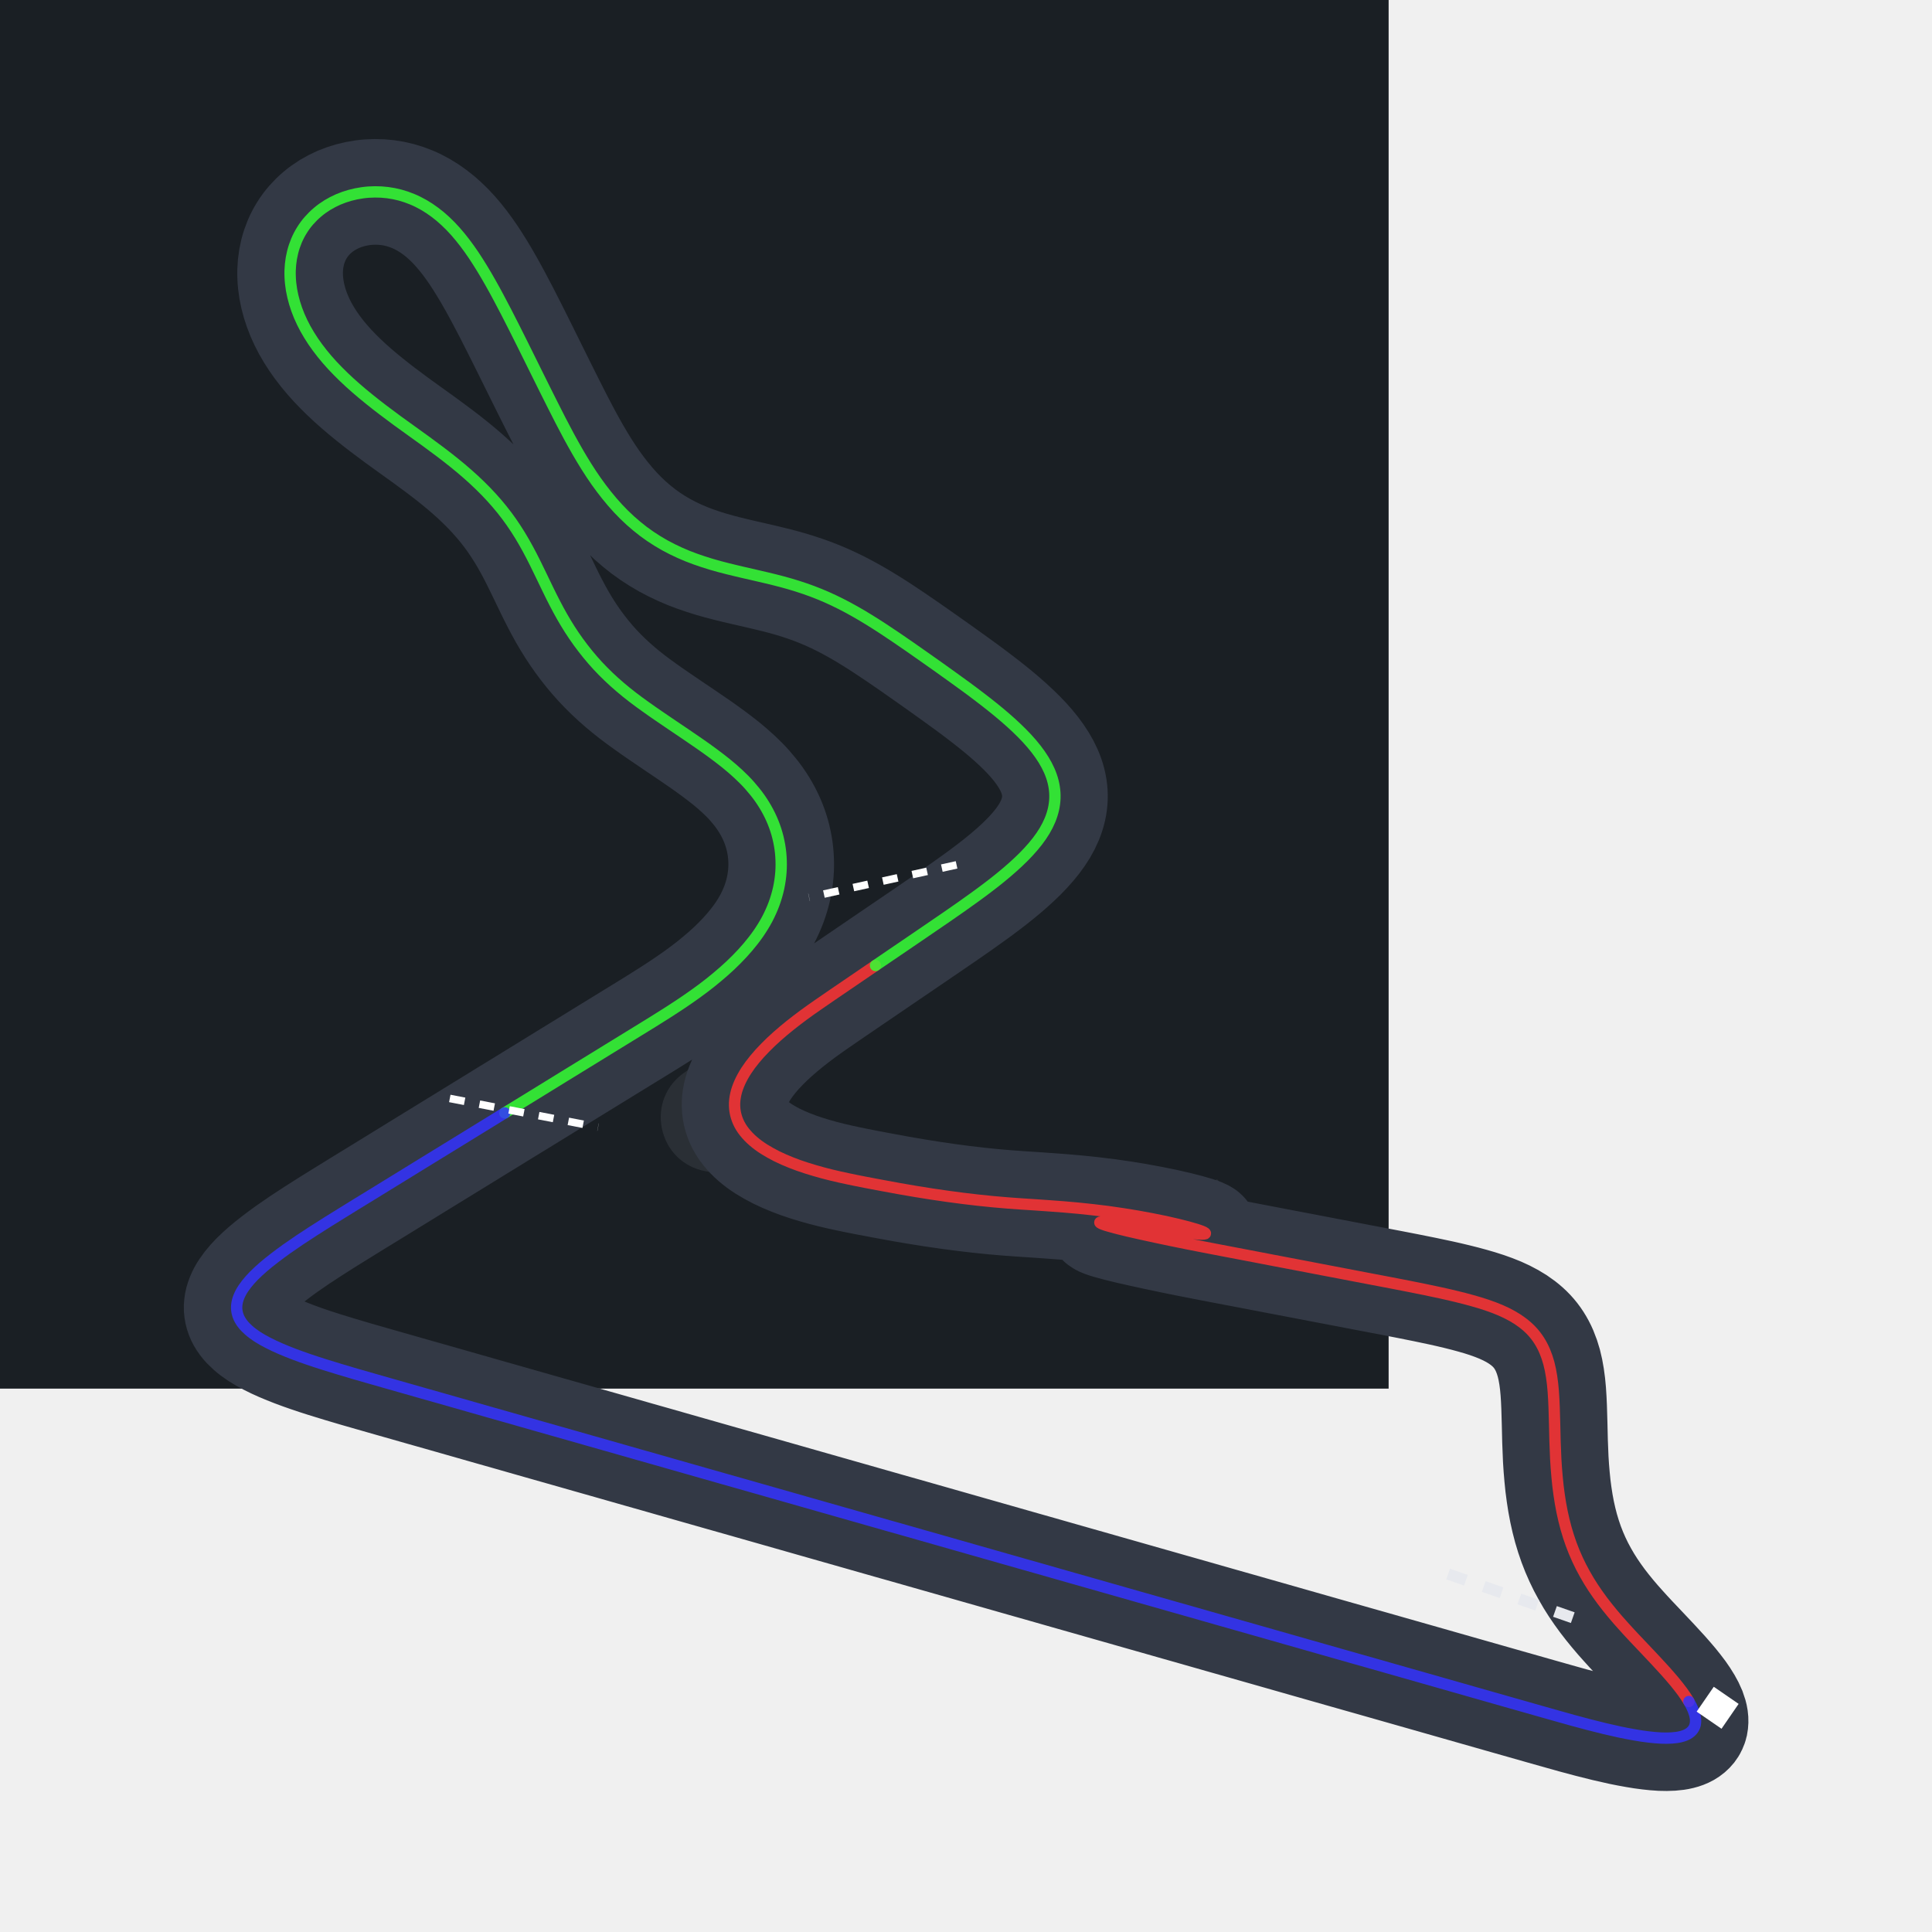
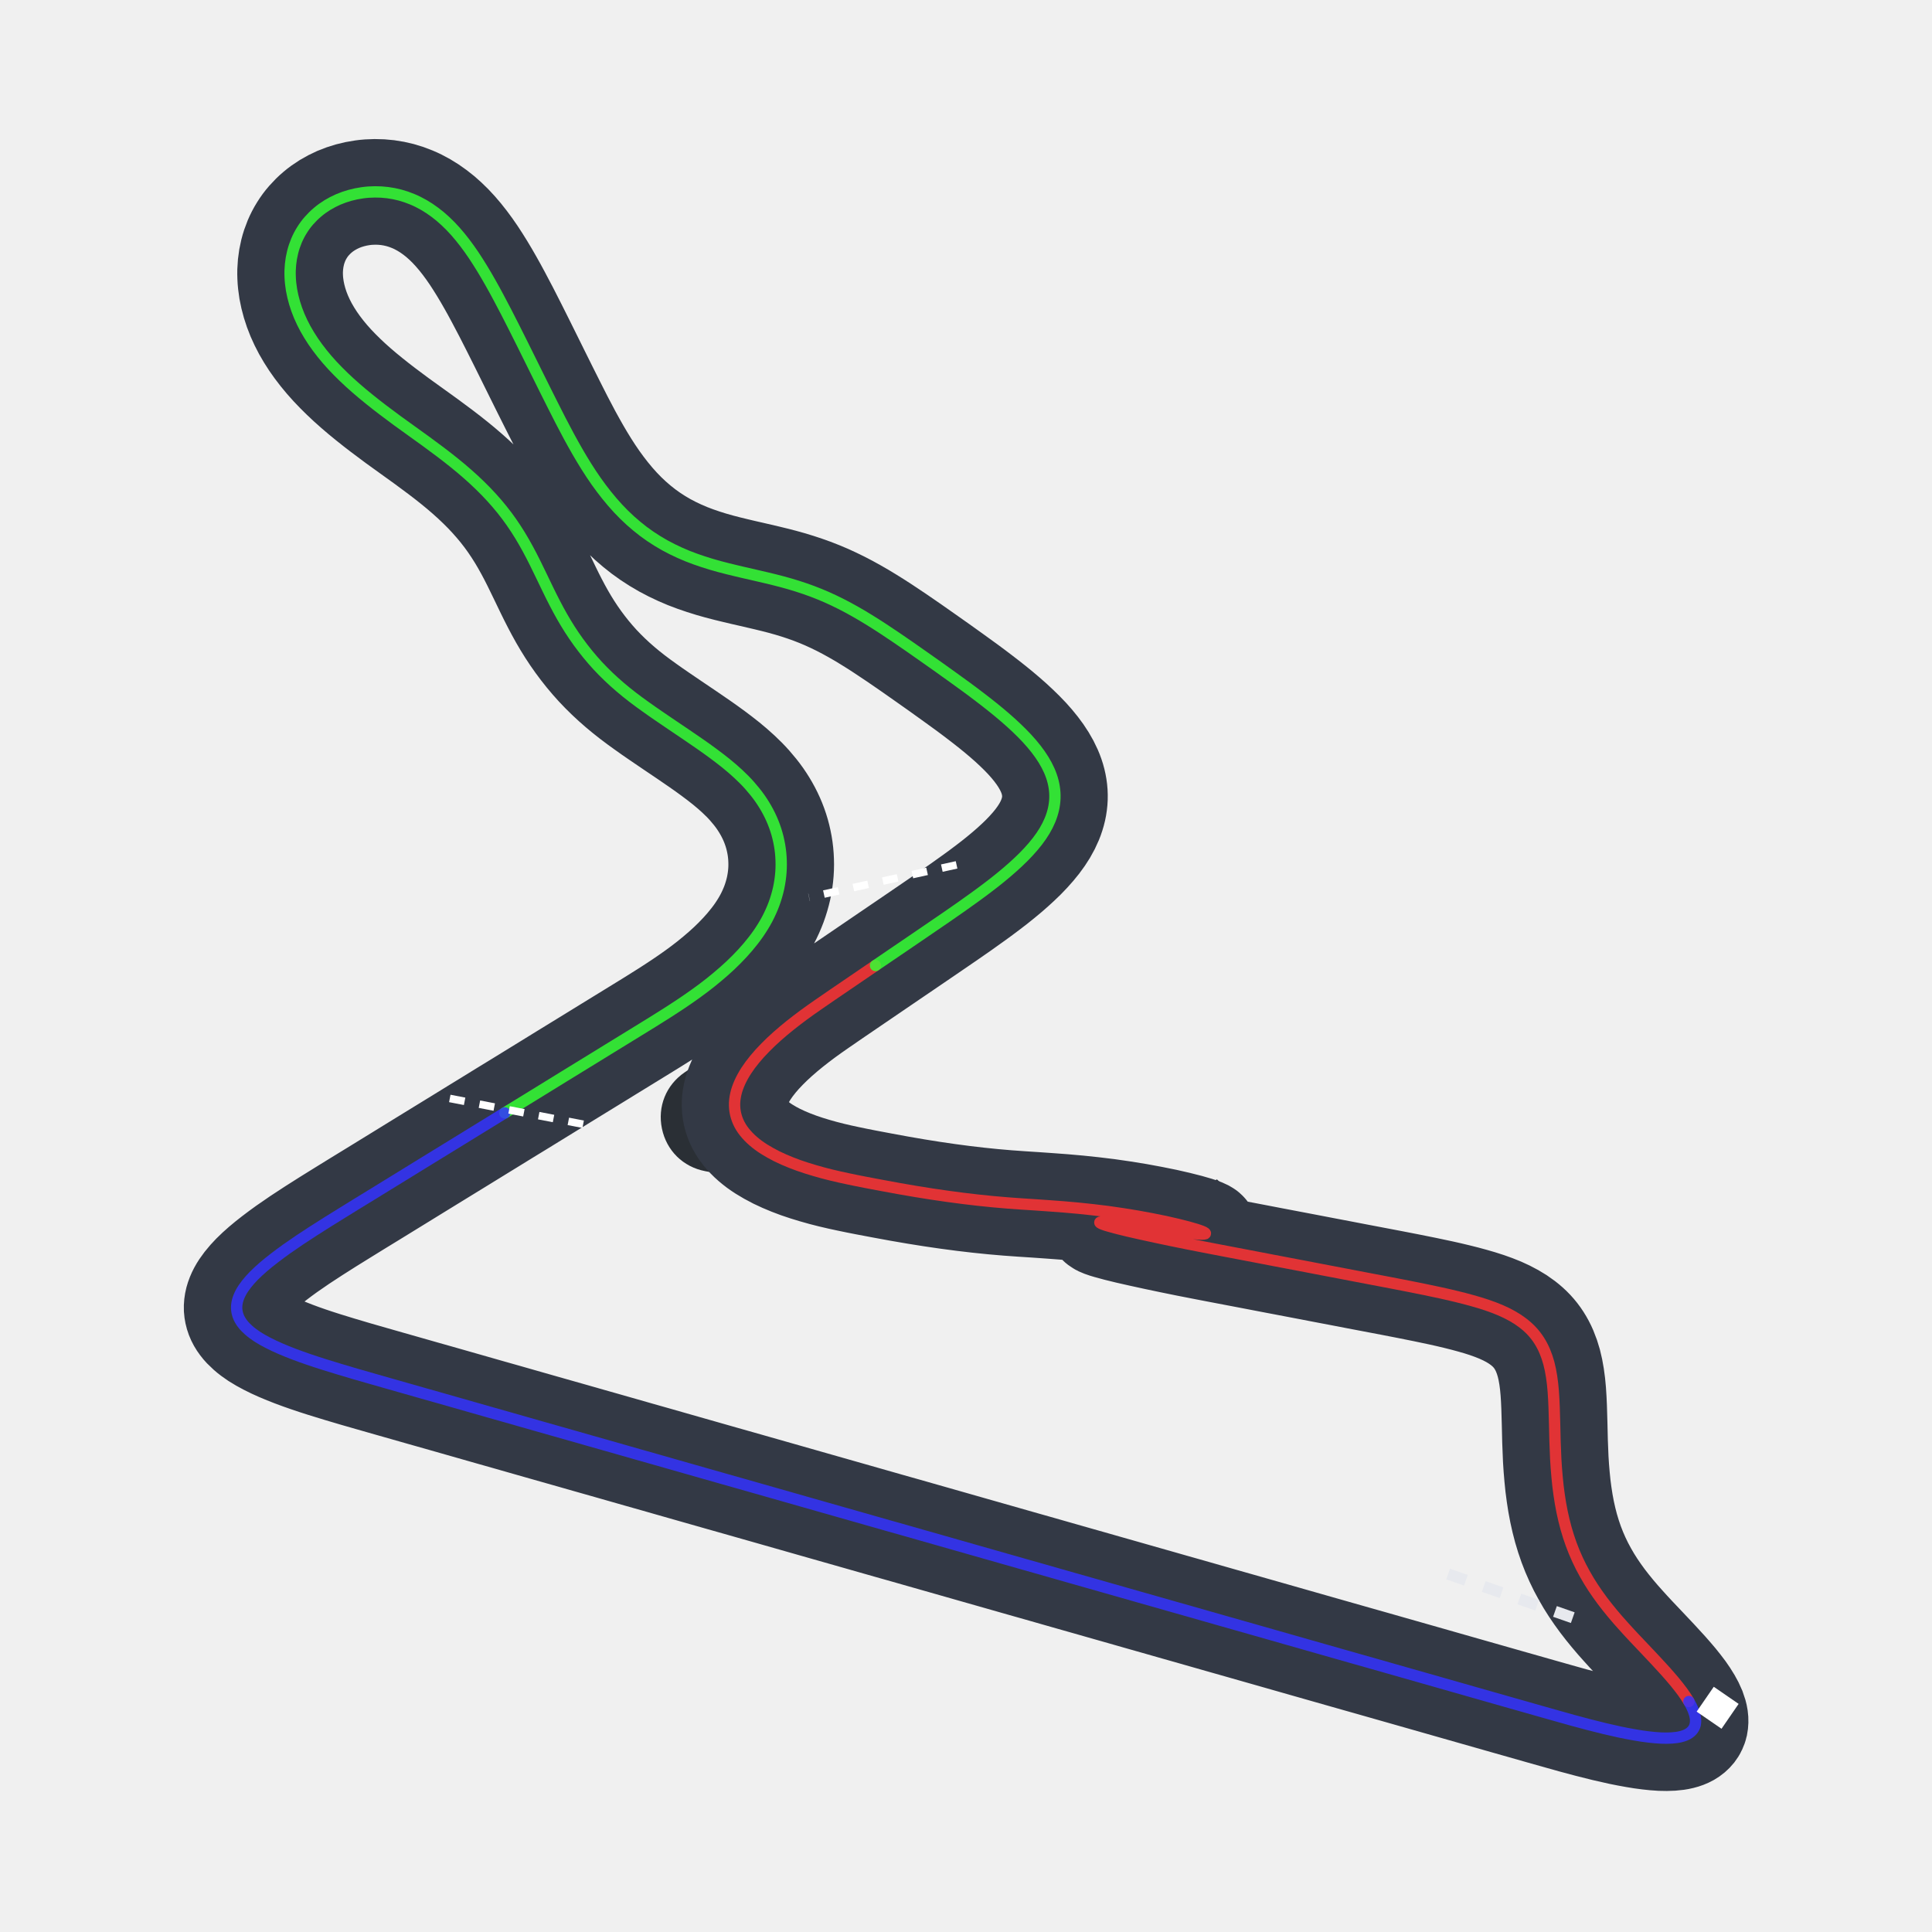
<svg xmlns="http://www.w3.org/2000/svg" viewBox="144 144 512 512" width="100%" height="100%">
-   <rect width="100%" height="100%" fill="#1A1F24" />
+   <rect width="100%" height="100%" fill="none" />
  <path id="track-surface" d="m601.46 593.28c-11.074-9.633-23.355-20.359-29.992-26.309-11.535-10.34-17.957-34.016-7.91-59.25 1.766-4.434 1.465-9.363-0.816-13.527-2.258-4.121-6.203-6.996-10.824-7.879l-128.5-24.578 0.992-4.969 42.711 8.523 11.402 2.277-12.027-11.023-4.223 2.606-41.844-8.352-1.992 9.988-85.652-16.383c-2.633-0.504-3.289-2.711-3.426-3.375-0.137-0.664-0.414-2.945 1.801-4.453l93.871-63.957c5.769-3.926 9.246-10.438 9.305-17.418 0.062-6.977-3.301-13.547-9-17.578l-62.859-44.453c-4.625-3.273-10.43-4.539-15.992-3.512l-12.402 2.297c-9.629 1.785-19.379-3.113-23.715-11.859l-39.586-79.859c-5.059-10.199-16.383-15.93-27.625-13.961l-11.176 1.965c-12.258 2.164-20.98 13.176-20.285 25.617 0.871 15.504 7.18 27.598 18.25 34.977 18.016 12.016 41.75 28.316 51.117 34.77 1.582 1.09 2.469 2.891 2.367 4.812l-0.621 11.773c-0.414 7.816 3.004 15.387 9.145 20.246l30.809 24.375c4.441 3.516 10.121 5.281 15.801 4.887l3.199-0.207c3.465 0 6.461 2.586 6.973 6.019l3.383 22.719c0.75 5.035-1.566 10.008-5.902 12.672l-145.75 89.594c-4.359 2.684-6.637 7.5-5.938 12.574 0.699 5.074 4.195 9.094 9.117 10.496l386.78 110.07c1.113 0.316 2.25 0.477 3.371 0.477h0.004c4.922 0 9.242-3.055 11.012-7.785 1.766-4.719 0.48-9.719-3.352-13.051zm-6.152 9.5c-0.059 0.141-0.676 1.52-2.106 1.102l-386.77-110.07c-1.457-0.414-1.777-1.621-1.844-2.125-0.07-0.496-0.09-1.746 1.199-2.539l145.75-89.598c7.801-4.801 11.973-13.754 10.625-22.816l-3.383-22.719c-1.25-8.363-8.559-14.672-17.012-14.672-0.398 0-0.801 0.016-1.211 0.043l-2.695 0.188c-3.176 0.203-6.324-0.766-8.797-2.719l-30.809-24.375c-3.566-2.82-5.551-7.215-5.309-11.75l0.621-11.773c0.285-5.394-2.301-10.648-6.746-13.707-9.387-6.465-33.164-22.801-51.242-34.855-8.43-5.621-13.055-14.738-13.746-27.102-0.41-7.312 4.711-13.785 11.914-15.055l11.176-1.973c6.879-1.203 13.742 2.367 16.77 8.473l39.586 79.859c5.465 11.023 16.5 17.867 28.793 17.867 1.957 0 3.93-0.18 5.863-0.539l12.402-2.297c2.918-0.547 5.891 0.125 8.285 1.82l62.859 44.453c3.027 2.141 4.746 5.496 4.711 9.203-0.031 3.707-1.805 7.031-4.871 9.117l-93.879 63.965c-4.926 3.356-7.234 9.066-6.023 14.902 1.211 5.836 5.598 10.16 11.453 11.281l219.13 41.918c1.664 0.316 3.023 1.305 3.836 2.789 0.824 1.5 0.926 3.285 0.285 4.894-11.766 29.555-3.59 57.871 10.566 70.562 6.664 5.973 18.988 16.738 30.105 26.41 0.25 0.211 0.906 0.777 0.512 1.84z" fill="#2A2F35" stroke="none" />
  <path id="raceline" d="M 591.57,594.92 C 591.11,594.12 590.54,593.28 589.92,592.41 C 589.29,591.55 588.57,590.64 587.82,589.72 C 587.06,588.81 586.23,587.86 585.38,586.90 C 584.52,585.94 583.62,584.97 582.70,583.98 C 581.78,582.99 580.82,581.99 579.87,580.98 C 578.91,579.97 577.94,578.95 576.97,577.92 C 576.01,576.89 575.04,575.85 574.10,574.79 C 573.15,573.74 572.21,572.67 571.31,571.58 C 570.40,570.48 569.51,569.37 568.66,568.24 C 567.81,567.10 566.99,565.94 566.21,564.76 C 565.43,563.57 564.69,562.36 564.00,561.11 C 563.30,559.87 562.65,558.60 562.05,557.29 C 561.44,555.98 560.89,554.63 560.38,553.25 C 559.88,551.88 559.43,550.46 559.02,549.02 C 558.62,547.58 558.27,546.11 557.96,544.61 C 557.65,543.12 557.40,541.60 557.18,540.06 C 556.95,538.52 556.78,536.96 556.64,535.39 C 556.49,533.83 556.38,532.25 556.29,530.68 C 556.21,529.11 556.15,527.52 556.10,525.97 C 556.05,524.42 556.03,522.87 555.99,521.36 C 555.95,519.86 555.92,518.36 555.86,516.92 C 555.80,515.48 555.74,514.07 555.63,512.72 C 555.52,511.37 555.39,510.06 555.19,508.82 C 555.00,507.57 554.76,506.38 554.46,505.25 C 554.15,504.12 553.79,503.06 553.36,502.05 C 552.93,501.04 552.43,500.10 551.86,499.21 C 551.29,498.32 550.65,497.50 549.93,496.73 C 549.21,495.96 548.42,495.26 547.56,494.60 C 546.70,493.94 545.77,493.33 544.77,492.77 C 543.77,492.20 542.70,491.69 541.58,491.20 C 540.45,490.72 539.27,490.28 538.04,489.86 C 536.81,489.44 535.52,489.06 534.20,488.69 C 532.88,488.31 531.52,487.97 530.14,487.63 C 528.75,487.29 527.34,486.96 525.91,486.65 C 524.48,486.33 523.02,486.03 521.56,485.73 C 520.09,485.42 518.61,485.13 517.13,484.84 C 515.64,484.55 514.15,484.26 512.65,483.97 C 511.15,483.68 509.64,483.40 508.14,483.11 C 506.63,482.82 505.13,482.53 503.62,482.25 C 502.12,481.96 500.60,481.67 499.10,481.38 C 497.59,481.09 496.09,480.80 494.58,480.52 C 493.08,480.23 491.57,479.94 490.06,479.65 C 488.56,479.36 487.05,479.08 485.55,478.79 C 484.04,478.50 482.54,478.21 481.03,477.93 C 479.53,477.64 478.02,477.35 476.52,477.06 C 475.01,476.77 473.51,476.49 472.01,476.20 C 470.50,475.91 469.00,475.62 467.50,475.34 C 466.00,475.05 464.48,474.76 462.99,474.47 C 461.50,474.18 460.00,473.89 458.54,473.60 C 457.07,473.31 455.62,473.01 454.22,472.72 C 452.82,472.43 451.44,472.14 450.14,471.86 C 448.83,471.59 447.56,471.31 446.38,471.04 C 445.19,470.78 444.06,470.52 443.03,470.28 C 441.99,470.03 441.03,469.80 440.17,469.58 C 439.32,469.36 438.55,469.16 437.92,468.97 C 437.28,468.79 436.74,468.62 436.35,468.47 C 435.95,468.32 435.68,468.19 435.55,468.09 C 435.42,467.99 435.43,467.92 435.57,467.87 C 435.71,467.82 436.00,467.80 436.41,467.80 C 436.81,467.81 437.36,467.85 438.01,467.91 C 438.66,467.98 439.44,468.07 440.29,468.18 C 441.14,468.29 442.10,468.42 443.09,468.56 C 444.08,468.70 445.16,468.86 446.24,469.01 C 447.31,469.16 448.45,469.33 449.55,469.48 C 450.65,469.64 451.79,469.79 452.86,469.94 C 453.94,470.09 455.01,470.24 456.00,470.37 C 456.98,470.50 457.93,470.62 458.77,470.72 C 459.60,470.82 460.37,470.91 461.00,470.97 C 461.63,471.03 462.17,471.06 462.56,471.06 C 462.95,471.06 463.22,471.03 463.35,470.98 C 463.48,470.92 463.48,470.83 463.35,470.72 C 463.22,470.61 462.95,470.47 462.56,470.31 C 462.18,470.16 461.66,469.97 461.04,469.78 C 460.42,469.59 459.68,469.38 458.86,469.15 C 458.03,468.93 457.09,468.69 456.10,468.45 C 455.10,468.21 454.00,467.96 452.87,467.71 C 451.74,467.47 450.54,467.22 449.31,466.99 C 448.08,466.75 446.80,466.52 445.51,466.29 C 444.22,466.07 442.89,465.85 441.57,465.65 C 440.25,465.45 438.90,465.25 437.58,465.07 C 436.25,464.90 434.93,464.74 433.62,464.59 C 432.31,464.44 431.01,464.30 429.73,464.18 C 428.44,464.05 427.16,463.94 425.89,463.84 C 424.63,463.74 423.38,463.65 422.13,463.56 C 420.89,463.47 419.66,463.39 418.42,463.30 C 417.18,463.22 415.96,463.15 414.72,463.06 C 413.48,462.97 412.24,462.89 410.98,462.79 C 409.72,462.69 408.45,462.58 407.17,462.46 C 405.88,462.33 404.58,462.20 403.26,462.06 C 401.95,461.91 400.61,461.75 399.26,461.59 C 397.91,461.42 396.55,461.24 395.17,461.05 C 393.79,460.85 392.40,460.65 390.99,460.44 C 389.58,460.22 388.16,460.00 386.72,459.76 C 385.28,459.52 383.83,459.27 382.36,459.01 C 380.89,458.75 379.40,458.47 377.90,458.19 C 376.41,457.92 374.91,457.63 373.40,457.34 C 371.89,457.04 370.36,456.75 368.85,456.42 C 367.33,456.10 365.80,455.77 364.31,455.40 C 362.81,455.03 361.32,454.64 359.88,454.21 C 358.43,453.79 357.00,453.33 355.64,452.85 C 354.28,452.36 352.95,451.84 351.69,451.28 C 350.44,450.73 349.23,450.14 348.11,449.50 C 346.99,448.87 345.93,448.21 344.97,447.50 C 344.02,446.79 343.14,446.04 342.37,445.24 C 341.61,444.44 340.92,443.60 340.38,442.72 C 339.84,441.84 339.42,440.91 339.14,439.96 C 338.85,439.01 338.69,438.01 338.67,437.01 C 338.64,436.01 338.76,434.99 338.99,433.96 C 339.22,432.93 339.59,431.89 340.05,430.86 C 340.51,429.83 341.09,428.79 341.75,427.76 C 342.42,426.73 343.18,425.71 344.02,424.69 C 344.85,423.67 345.78,422.66 346.76,421.66 C 347.74,420.65 348.80,419.66 349.89,418.68 C 350.99,417.70 352.15,416.73 353.33,415.78 C 354.52,414.83 355.75,413.89 356.99,412.97 C 358.23,412.05 359.52,411.16 360.79,410.27 C 362.06,409.38 363.34,408.51 364.61,407.64 C 365.88,406.77 367.15,405.92 368.41,405.05 C 369.68,404.19 370.95,403.33 372.21,402.46 C 373.48,401.60 374.75,400.74 376.01,399.87 C 377.28,399.01 378.55,398.15 379.81,397.28 C 381.08,396.42 382.35,395.55 383.62,394.69 C 384.89,393.83 386.15,392.96 387.42,392.10 C 388.69,391.24 389.95,390.38 391.21,389.51 C 392.47,388.65 393.73,387.79 394.98,386.93 C 396.22,386.07 397.46,385.21 398.69,384.35 C 399.92,383.49 401.14,382.62 402.33,381.75 C 403.52,380.89 404.70,380.02 405.85,379.14 C 407.00,378.27 408.13,377.39 409.21,376.50 C 410.30,375.61 411.36,374.72 412.36,373.82 C 413.36,372.93 414.33,372.02 415.24,371.11 C 416.14,370.20 417.00,369.28 417.78,368.36 C 418.57,367.44 419.29,366.51 419.93,365.57 C 420.57,364.64 421.14,363.69 421.61,362.75 C 422.09,361.80 422.49,360.84 422.79,359.88 C 423.10,358.92 423.32,357.95 423.44,356.98 C 423.57,356.01 423.60,355.03 423.54,354.06 C 423.48,353.09 423.32,352.11 423.08,351.14 C 422.84,350.17 422.50,349.20 422.08,348.24 C 421.66,347.28 421.15,346.32 420.56,345.36 C 419.98,344.41 419.31,343.46 418.58,342.52 C 417.85,341.57 417.03,340.63 416.17,339.69 C 415.31,338.76 414.38,337.83 413.41,336.91 C 412.44,335.98 411.42,335.06 410.36,334.15 C 409.31,333.24 408.21,332.33 407.09,331.43 C 405.97,330.53 404.81,329.63 403.64,328.74 C 402.48,327.84 401.28,326.96 400.08,326.07 C 398.87,325.18 397.65,324.30 396.42,323.42 C 395.20,322.54 393.96,321.65 392.72,320.77 C 391.48,319.89 390.23,319.01 388.99,318.14 C 387.75,317.26 386.51,316.39 385.27,315.53 C 384.03,314.67 382.79,313.81 381.56,312.98 C 380.32,312.14 379.09,311.32 377.87,310.52 C 376.64,309.72 375.41,308.93 374.18,308.18 C 372.95,307.42 371.73,306.69 370.49,306.00 C 369.26,305.30 368.02,304.64 366.78,304.01 C 365.53,303.38 364.28,302.79 363.02,302.23 C 361.75,301.68 360.49,301.16 359.20,300.68 C 357.91,300.20 356.62,299.76 355.30,299.34 C 353.99,298.92 352.67,298.55 351.32,298.18 C 349.98,297.82 348.62,297.49 347.25,297.16 C 345.87,296.82 344.48,296.52 343.09,296.19 C 341.69,295.87 340.28,295.56 338.87,295.21 C 337.46,294.87 336.04,294.53 334.62,294.14 C 333.21,293.75 331.79,293.35 330.39,292.88 C 328.98,292.42 327.58,291.92 326.20,291.37 C 324.83,290.81 323.47,290.21 322.14,289.54 C 320.81,288.88 319.50,288.16 318.23,287.37 C 316.96,286.59 315.72,285.74 314.52,284.84 C 313.32,283.93 312.16,282.97 311.03,281.95 C 309.91,280.94 308.83,279.86 307.78,278.74 C 306.74,277.62 305.74,276.45 304.78,275.25 C 303.81,274.05 302.89,272.80 301.99,271.54 C 301.10,270.27 300.24,268.97 299.41,267.65 C 298.58,266.33 297.78,264.99 297.00,263.64 C 296.22,262.29 295.47,260.92 294.72,259.55 C 293.98,258.18 293.27,256.81 292.55,255.43 C 291.84,254.05 291.14,252.67 290.45,251.29 C 289.75,249.91 289.07,248.53 288.38,247.16 C 287.70,245.78 287.02,244.40 286.33,243.03 C 285.65,241.65 284.97,240.28 284.29,238.91 C 283.61,237.54 282.93,236.17 282.25,234.80 C 281.57,233.44 280.89,232.08 280.21,230.73 C 279.52,229.37 278.84,228.03 278.15,226.69 C 277.46,225.36 276.77,224.04 276.07,222.74 C 275.37,221.43 274.67,220.14 273.95,218.88 C 273.23,217.61 272.51,216.37 271.77,215.16 C 271.03,213.95 270.28,212.77 269.52,211.63 C 268.75,210.49 267.97,209.39 267.16,208.33 C 266.36,207.28 265.53,206.27 264.68,205.31 C 263.83,204.36 262.96,203.45 262.05,202.61 C 261.15,201.77 260.23,200.99 259.27,200.28 C 258.32,199.56 257.33,198.91 256.33,198.33 C 255.32,197.75 254.29,197.23 253.24,196.80 C 252.19,196.36 251.11,195.99 250.03,195.70 C 248.94,195.41 247.83,195.19 246.72,195.05 C 245.61,194.91 244.48,194.84 243.37,194.85 C 242.25,194.86 241.13,194.93 240.03,195.09 C 238.93,195.24 237.83,195.47 236.77,195.76 C 235.70,196.06 234.65,196.42 233.65,196.85 C 232.65,197.29 231.68,197.79 230.76,198.35 C 229.85,198.91 228.97,199.54 228.16,200.23 C 227.35,200.91 226.59,201.66 225.90,202.45 C 225.20,203.24 224.57,204.10 224.02,204.99 C 223.46,205.88 222.97,206.83 222.56,207.80 C 222.15,208.78 221.81,209.80 221.55,210.84 C 221.29,211.89 221.10,212.97 220.99,214.07 C 220.88,215.16 220.85,216.28 220.90,217.41 C 220.94,218.53 221.07,219.68 221.26,220.83 C 221.46,221.97 221.73,223.13 222.07,224.28 C 222.41,225.43 222.82,226.58 223.30,227.72 C 223.78,228.85 224.33,229.99 224.94,231.11 C 225.56,232.23 226.24,233.34 226.97,234.43 C 227.71,235.52 228.50,236.60 229.35,237.66 C 230.20,238.73 231.11,239.78 232.06,240.81 C 233.02,241.85 234.03,242.86 235.07,243.87 C 236.12,244.88 237.21,245.88 238.34,246.86 C 239.46,247.84 240.63,248.81 241.82,249.77 C 243.01,250.74 244.24,251.69 245.47,252.63 C 246.71,253.58 247.97,254.51 249.23,255.44 C 250.50,256.37 251.78,257.28 253.06,258.20 C 254.34,259.13 255.64,260.05 256.92,260.98 C 258.19,261.91 259.47,262.85 260.72,263.80 C 261.96,264.74 263.20,265.70 264.40,266.67 C 265.60,267.64 266.78,268.62 267.91,269.62 C 269.05,270.62 270.15,271.63 271.20,272.66 C 272.26,273.69 273.28,274.73 274.24,275.79 C 275.21,276.86 276.14,277.93 277.02,279.03 C 277.90,280.13 278.74,281.24 279.53,282.38 C 280.33,283.52 281.08,284.69 281.81,285.87 C 282.53,287.04 283.20,288.23 283.86,289.44 C 284.52,290.64 285.14,291.86 285.75,293.08 C 286.36,294.29 286.94,295.52 287.53,296.73 C 288.12,297.94 288.68,299.14 289.27,300.34 C 289.86,301.54 290.44,302.73 291.06,303.91 C 291.67,305.08 292.29,306.25 292.95,307.40 C 293.61,308.55 294.29,309.69 295.01,310.81 C 295.73,311.93 296.48,313.04 297.27,314.13 C 298.06,315.21 298.88,316.29 299.73,317.33 C 300.59,318.38 301.48,319.41 302.40,320.41 C 303.32,321.40 304.28,322.37 305.27,323.32 C 306.26,324.27 307.29,325.19 308.34,326.09 C 309.40,327.00 310.49,327.87 311.60,328.73 C 312.72,329.60 313.88,330.43 315.05,331.27 C 316.21,332.11 317.41,332.94 318.61,333.76 C 319.81,334.59 321.03,335.41 322.24,336.23 C 323.45,337.05 324.67,337.86 325.87,338.68 C 327.08,339.50 328.28,340.32 329.47,341.15 C 330.66,341.98 331.83,342.81 332.99,343.67 C 334.14,344.53 335.29,345.39 336.41,346.30 C 337.52,347.21 338.63,348.14 339.67,349.12 C 340.72,350.10 341.75,351.12 342.69,352.19 C 343.64,353.27 344.55,354.39 345.36,355.54 C 346.17,356.70 346.92,357.91 347.57,359.15 C 348.22,360.38 348.79,361.66 349.26,362.96 C 349.73,364.25 350.11,365.58 350.39,366.93 C 350.68,368.27 350.87,369.64 350.96,371.02 C 351.05,372.40 351.06,373.80 350.95,375.20 C 350.85,376.59 350.64,378.00 350.34,379.40 C 350.03,380.79 349.62,382.19 349.12,383.55 C 348.61,384.91 348.00,386.27 347.31,387.58 C 346.62,388.88 345.82,390.17 344.97,391.40 C 344.12,392.63 343.18,393.82 342.21,394.97 C 341.24,396.12 340.20,397.23 339.13,398.31 C 338.07,399.39 336.95,400.43 335.80,401.44 C 334.65,402.46 333.46,403.44 332.25,404.41 C 331.05,405.37 329.80,406.30 328.54,407.21 C 327.28,408.12 326.00,409.00 324.71,409.87 C 323.42,410.74 322.11,411.58 320.81,412.42 C 319.50,413.26 318.19,414.07 316.88,414.89 C 315.57,415.70 314.26,416.50 312.95,417.31 C 311.64,418.12 310.34,418.92 309.03,419.72 C 307.73,420.52 306.43,421.32 305.12,422.12 C 303.82,422.92 302.52,423.72 301.21,424.53 C 299.91,425.33 298.61,426.13 297.30,426.93 C 296.00,427.73 294.70,428.53 293.39,429.33 C 292.09,430.13 290.79,430.94 289.48,431.74 C 288.18,432.54 286.88,433.34 285.58,434.14 C 284.28,434.94 282.98,435.74 281.68,436.54 C 280.38,437.34 279.08,438.13 277.77,438.93 C 276.47,439.74 275.17,440.54 273.86,441.34 C 272.56,442.14 271.26,442.94 269.95,443.74 C 268.65,444.54 267.35,445.34 266.04,446.15 C 264.74,446.95 263.44,447.75 262.13,448.55 C 260.83,449.35 259.53,450.15 258.22,450.95 C 256.92,451.76 255.61,452.56 254.30,453.36 C 253.00,454.16 251.69,454.97 250.39,455.77 C 249.08,456.57 247.78,457.38 246.47,458.18 C 245.16,458.98 243.86,459.78 242.55,460.59 C 241.25,461.39 239.94,462.19 238.63,462.99 C 237.33,463.80 236.03,464.60 234.73,465.40 C 233.44,466.20 232.15,466.99 230.88,467.79 C 229.61,468.59 228.34,469.39 227.10,470.19 C 225.87,470.99 224.64,471.78 223.45,472.58 C 222.27,473.38 221.10,474.18 219.98,474.97 C 218.87,475.77 217.77,476.57 216.75,477.36 C 215.73,478.15 214.74,478.93 213.84,479.71 C 212.93,480.50 212.08,481.27 211.32,482.04 C 210.57,482.81 209.88,483.57 209.30,484.32 C 208.72,485.07 208.21,485.82 207.82,486.55 C 207.43,487.29 207.14,488.01 206.95,488.72 C 206.77,489.43 206.69,490.13 206.72,490.82 C 206.76,491.50 206.90,492.17 207.15,492.83 C 207.40,493.48 207.76,494.12 208.23,494.74 C 208.69,495.36 209.27,495.96 209.93,496.54 C 210.59,497.13 211.36,497.69 212.20,498.25 C 213.05,498.80 214.00,499.33 215.00,499.85 C 216.01,500.38 217.10,500.88 218.24,501.38 C 219.38,501.88 220.59,502.36 221.84,502.84 C 223.08,503.31 224.38,503.78 225.70,504.23 C 227.03,504.69 228.40,505.13 229.78,505.57 C 231.17,506.01 232.58,506.44 234.01,506.87 C 235.43,507.30 236.88,507.72 238.33,508.15 C 239.78,508.57 241.25,508.99 242.72,509.41 C 244.19,509.83 245.66,510.25 247.13,510.67 C 248.61,511.09 250.08,511.51 251.56,511.93 C 253.03,512.35 254.50,512.77 255.98,513.19 C 257.45,513.61 258.93,514.03 260.40,514.44 C 261.88,514.86 263.35,515.28 264.82,515.70 C 266.30,516.12 267.77,516.54 269.24,516.96 C 270.71,517.38 272.18,517.80 273.65,518.22 C 275.13,518.63 276.60,519.05 278.07,519.47 C 279.54,519.89 281.01,520.31 282.48,520.73 C 283.95,521.15 285.43,521.57 286.90,521.99 C 288.37,522.40 289.84,522.82 291.30,523.24 C 292.77,523.66 294.24,524.08 295.71,524.49 C 297.18,524.91 298.65,525.33 300.12,525.75 C 301.59,526.17 303.06,526.58 304.53,527.00 C 306.00,527.42 307.48,527.84 308.95,528.26 C 310.42,528.68 311.89,529.10 313.36,529.52 C 314.83,529.94 316.31,530.35 317.78,530.77 C 319.25,531.19 320.72,531.61 322.19,532.03 C 323.66,532.45 325.14,532.87 326.61,533.29 C 328.09,533.71 329.56,534.13 331.04,534.55 C 332.51,534.97 333.99,535.39 335.46,535.81 C 336.93,536.22 338.41,536.64 339.88,537.06 C 341.36,537.48 342.83,537.90 344.31,538.32 C 345.78,538.74 347.26,539.16 348.74,539.58 C 350.21,540.00 351.68,540.42 353.16,540.84 C 354.63,541.26 356.11,541.68 357.58,542.10 C 359.06,542.52 360.53,542.94 362.00,543.36 C 363.48,543.78 364.95,544.20 366.43,544.62 C 367.90,545.04 369.38,545.46 370.86,545.88 C 372.33,546.30 373.81,546.72 375.28,547.14 C 376.75,547.56 378.23,547.98 379.70,548.40 C 381.18,548.82 382.65,549.24 384.13,549.65 C 385.60,550.07 387.07,550.49 388.55,550.91 C 390.02,551.33 391.50,551.75 392.98,552.17 C 394.45,552.59 395.93,553.01 397.40,553.43 C 398.88,553.85 400.35,554.27 401.82,554.69 C 403.30,555.11 404.77,555.53 406.25,555.95 C 407.72,556.37 409.20,556.79 410.67,557.21 C 412.14,557.63 413.62,558.05 415.09,558.47 C 416.57,558.89 418.04,559.30 419.51,559.72 C 420.98,560.14 422.45,560.56 423.92,560.98 C 425.39,561.40 426.87,561.82 428.34,562.24 C 429.81,562.66 431.28,563.07 432.75,563.49 C 434.22,563.91 435.70,564.33 437.17,564.75 C 438.64,565.17 440.10,565.59 441.57,566.00 C 443.04,566.42 444.51,566.84 445.98,567.26 C 447.45,567.68 448.92,568.09 450.39,568.51 C 451.86,568.93 453.33,569.35 454.80,569.77 C 456.27,570.19 457.74,570.61 459.22,571.02 C 460.69,571.44 462.16,571.86 463.63,572.28 C 465.10,572.70 466.57,573.12 468.05,573.54 C 469.52,573.96 470.99,574.37 472.46,574.79 C 473.93,575.21 475.41,575.63 476.88,576.05 C 478.36,576.47 479.83,576.89 481.31,577.31 C 482.78,577.73 484.25,578.15 485.73,578.57 C 487.20,578.99 488.68,579.41 490.15,579.83 C 491.63,580.25 493.10,580.67 494.57,581.09 C 496.05,581.51 497.53,581.93 499.00,582.35 C 500.48,582.77 501.95,583.19 503.43,583.61 C 504.90,584.03 506.38,584.44 507.85,584.86 C 509.32,585.28 510.80,585.70 512.27,586.12 C 513.75,586.54 515.22,586.96 516.70,587.38 C 518.17,587.80 519.65,588.22 521.13,588.64 C 522.60,589.06 524.07,589.48 525.55,589.90 C 527.02,590.32 528.50,590.74 529.97,591.16 C 531.45,591.58 532.92,592.00 534.39,592.42 C 535.87,592.84 537.34,593.26 538.82,593.68 C 540.29,594.10 541.77,594.52 543.24,594.94 C 544.71,595.36 546.18,595.77 547.65,596.19 C 549.13,596.61 550.60,597.03 552.07,597.45 C 553.54,597.87 555.00,598.28 556.46,598.69 C 557.92,599.10 559.37,599.51 560.81,599.91 C 562.26,600.30 563.69,600.69 565.11,601.06 C 566.52,601.43 567.93,601.78 569.30,602.11 C 570.68,602.44 572.04,602.75 573.36,603.03 C 574.68,603.30 575.98,603.56 577.23,603.77 C 578.48,603.99 579.71,604.18 580.86,604.31 C 582.01,604.45 583.13,604.55 584.16,604.60 C 585.19,604.64 586.15,604.64 587.03,604.58 C 587.91,604.52 588.73,604.41 589.44,604.23 C 590.15,604.06 590.77,603.82 591.30,603.52 C 591.82,603.22 592.25,602.86 592.58,602.44 C 592.90,602.03 593.13,601.55 593.25,601.02 C 593.36,600.49 593.38,599.89 593.29,599.26 C 593.20,598.63 593.00,597.94 592.72,597.22 C 592.43,596.49 592.04,595.72 591.57,594.92 Z" fill="none" stroke="#333945" stroke-width="28" stroke-linejoin="round" stroke-linecap="round" data-sectors="0,0.3,0.7,1.0" />
  <path data-sector="1" d="M 591.57,594.92 C 591.11,594.12 590.54,593.28 589.92,592.41 C 589.29,591.55 588.57,590.64 587.82,589.72 C 587.06,588.81 586.23,587.86 585.38,586.90 C 584.52,585.94 583.62,584.97 582.70,583.98 C 581.78,582.99 580.82,581.99 579.87,580.98 C 578.91,579.97 577.94,578.95 576.97,577.92 C 576.01,576.89 575.04,575.85 574.10,574.79 C 573.15,573.74 572.21,572.67 571.31,571.58 C 570.40,570.48 569.51,569.37 568.66,568.24 C 567.81,567.10 566.99,565.94 566.21,564.76 C 565.43,563.57 564.69,562.36 564.00,561.11 C 563.30,559.87 562.65,558.60 562.05,557.29 C 561.44,555.98 560.89,554.63 560.38,553.25 C 559.88,551.88 559.43,550.46 559.02,549.02 C 558.62,547.58 558.27,546.11 557.96,544.61 C 557.65,543.12 557.40,541.60 557.18,540.06 C 556.95,538.52 556.78,536.96 556.64,535.39 C 556.49,533.83 556.38,532.25 556.29,530.68 C 556.21,529.11 556.15,527.52 556.10,525.97 C 556.05,524.42 556.03,522.87 555.99,521.36 C 555.95,519.86 555.92,518.36 555.86,516.92 C 555.80,515.48 555.74,514.07 555.63,512.72 C 555.52,511.37 555.39,510.06 555.19,508.82 C 555.00,507.57 554.76,506.38 554.46,505.25 C 554.15,504.12 553.79,503.06 553.36,502.05 C 552.93,501.04 552.43,500.10 551.86,499.21 C 551.29,498.32 550.65,497.50 549.93,496.73 C 549.21,495.96 548.42,495.26 547.56,494.60 C 546.70,493.94 545.77,493.33 544.77,492.77 C 543.77,492.20 542.70,491.69 541.58,491.20 C 540.45,490.72 539.27,490.28 538.04,489.86 C 536.81,489.44 535.52,489.06 534.20,488.69 C 532.88,488.31 531.52,487.97 530.14,487.63 C 528.75,487.29 527.34,486.96 525.91,486.65 C 524.48,486.33 523.02,486.03 521.56,485.73 C 520.09,485.42 518.61,485.13 517.13,484.84 C 515.64,484.55 514.15,484.26 512.65,483.97 C 511.15,483.68 509.64,483.40 508.14,483.11 C 506.63,482.82 505.13,482.53 503.62,482.25 C 502.12,481.96 500.60,481.67 499.10,481.38 C 497.59,481.09 496.09,480.80 494.58,480.52 C 493.08,480.23 491.57,479.94 490.06,479.65 C 488.56,479.36 487.05,479.08 485.55,478.79 C 484.04,478.50 482.54,478.21 481.03,477.93 C 479.53,477.64 478.02,477.35 476.52,477.06 C 475.01,476.77 473.51,476.49 472.01,476.20 C 470.50,475.91 469.00,475.62 467.50,475.34 C 466.00,475.05 464.48,474.76 462.99,474.47 C 461.50,474.18 460.00,473.89 458.54,473.60 C 457.07,473.31 455.62,473.01 454.22,472.72 C 452.82,472.43 451.44,472.14 450.14,471.86 C 448.83,471.59 447.56,471.31 446.38,471.04 C 445.19,470.78 444.06,470.52 443.03,470.28 C 441.99,470.03 441.03,469.80 440.17,469.58 C 439.32,469.36 438.55,469.16 437.92,468.97 C 437.28,468.79 436.74,468.62 436.35,468.47 C 435.95,468.32 435.68,468.19 435.55,468.09 C 435.42,467.99 435.43,467.92 435.57,467.87 C 435.71,467.82 436.00,467.80 436.41,467.80 C 436.81,467.81 437.36,467.85 438.01,467.91 C 438.66,467.98 439.44,468.07 440.29,468.18 C 441.14,468.29 442.10,468.42 443.09,468.56 C 444.08,468.70 445.16,468.86 446.24,469.01 C 447.31,469.16 448.45,469.33 449.55,469.48 C 450.65,469.64 451.79,469.79 452.86,469.94 C 453.94,470.09 455.01,470.24 456.00,470.37 C 456.98,470.50 457.93,470.62 458.77,470.72 C 459.60,470.82 460.37,470.91 461.00,470.97 C 461.63,471.03 462.17,471.06 462.56,471.06 C 462.95,471.06 463.22,471.03 463.35,470.98 C 463.48,470.92 463.48,470.83 463.35,470.72 C 463.22,470.61 462.95,470.47 462.56,470.31 C 462.18,470.16 461.66,469.97 461.04,469.78 C 460.42,469.59 459.68,469.38 458.86,469.15 C 458.03,468.93 457.09,468.69 456.10,468.45 C 455.10,468.21 454.00,467.96 452.87,467.71 C 451.74,467.47 450.54,467.22 449.31,466.99 C 448.08,466.75 446.80,466.52 445.51,466.29 C 444.22,466.07 442.89,465.85 441.57,465.65 C 440.25,465.45 438.90,465.25 437.58,465.07 C 436.25,464.90 434.93,464.74 433.62,464.59 C 432.31,464.44 431.01,464.30 429.73,464.18 C 428.44,464.05 427.16,463.94 425.89,463.84 C 424.63,463.74 423.38,463.65 422.13,463.56 C 420.89,463.47 419.66,463.39 418.42,463.30 C 417.18,463.22 415.96,463.15 414.72,463.06 C 413.48,462.97 412.24,462.89 410.98,462.79 C 409.72,462.69 408.45,462.58 407.17,462.46 C 405.88,462.33 404.58,462.20 403.26,462.06 C 401.95,461.91 400.61,461.75 399.26,461.59 C 397.91,461.42 396.55,461.24 395.17,461.05 C 393.79,460.85 392.40,460.65 390.99,460.44 C 389.58,460.22 388.16,460.00 386.72,459.76 C 385.28,459.52 383.83,459.27 382.36,459.01 C 380.89,458.75 379.40,458.47 377.90,458.19 C 376.41,457.92 374.91,457.63 373.40,457.34 C 371.89,457.04 370.36,456.75 368.85,456.42 C 367.33,456.10 365.80,455.77 364.31,455.40 C 362.81,455.03 361.32,454.64 359.88,454.21 C 358.43,453.79 357.00,453.33 355.64,452.85 C 354.28,452.36 352.95,451.84 351.69,451.28 C 350.44,450.73 349.23,450.14 348.11,449.50 C 346.99,448.87 345.93,448.21 344.97,447.50 C 344.02,446.79 343.14,446.04 342.37,445.24 C 341.61,444.44 340.92,443.60 340.38,442.72 C 339.84,441.84 339.42,440.91 339.14,439.96 C 338.85,439.01 338.69,438.01 338.67,437.01 C 338.64,436.01 338.76,434.99 338.99,433.96 C 339.22,432.93 339.59,431.89 340.05,430.86 C 340.51,429.83 341.09,428.79 341.75,427.76 C 342.42,426.73 343.18,425.71 344.02,424.69 C 344.85,423.67 345.78,422.66 346.76,421.66 C 347.74,420.65 348.80,419.66 349.89,418.68 C 350.99,417.70 352.15,416.73 353.33,415.78 C 354.52,414.83 355.75,413.89 356.99,412.97 C 358.23,412.05 359.52,411.16 360.79,410.27 C 362.06,409.38 363.34,408.51 364.61,407.64 C 365.88,406.77 367.15,405.92 368.41,405.05 C 369.68,404.19 370.95,403.33 372.21,402.46 C 373.48,401.60 374.75,400.74 376.01,399.87" fill="none" stroke="#FF3333" stroke-width="3" stroke-linecap="round" stroke-opacity="0.85" />
  <path data-sector="2" d="M 376.01,399.87 C 377.28,399.01 378.55,398.15 379.81,397.28 C 381.08,396.42 382.35,395.55 383.62,394.69 C 384.89,393.83 386.15,392.96 387.42,392.10 C 388.69,391.24 389.95,390.38 391.21,389.51 C 392.47,388.65 393.73,387.79 394.98,386.93 C 396.22,386.07 397.46,385.21 398.69,384.35 C 399.92,383.49 401.14,382.62 402.33,381.75 C 403.52,380.89 404.70,380.02 405.85,379.14 C 407.00,378.27 408.13,377.39 409.21,376.50 C 410.30,375.61 411.36,374.72 412.36,373.82 C 413.36,372.93 414.33,372.02 415.24,371.11 C 416.14,370.20 417.00,369.28 417.78,368.36 C 418.57,367.44 419.29,366.51 419.93,365.57 C 420.57,364.64 421.14,363.69 421.61,362.75 C 422.09,361.80 422.49,360.84 422.79,359.88 C 423.10,358.92 423.32,357.95 423.44,356.98 C 423.57,356.01 423.60,355.03 423.54,354.06 C 423.48,353.09 423.32,352.11 423.08,351.14 C 422.84,350.17 422.50,349.20 422.08,348.24 C 421.66,347.28 421.15,346.32 420.56,345.36 C 419.98,344.41 419.31,343.46 418.58,342.52 C 417.85,341.57 417.03,340.63 416.17,339.69 C 415.31,338.76 414.38,337.83 413.41,336.91 C 412.44,335.98 411.42,335.06 410.36,334.15 C 409.31,333.24 408.21,332.33 407.09,331.43 C 405.97,330.53 404.81,329.63 403.64,328.74 C 402.48,327.84 401.28,326.96 400.08,326.07 C 398.87,325.18 397.65,324.30 396.42,323.42 C 395.20,322.54 393.96,321.65 392.72,320.77 C 391.48,319.89 390.23,319.01 388.99,318.14 C 387.75,317.26 386.51,316.39 385.27,315.53 C 384.03,314.67 382.79,313.81 381.56,312.98 C 380.32,312.14 379.09,311.32 377.87,310.52 C 376.64,309.72 375.41,308.93 374.18,308.18 C 372.95,307.42 371.73,306.69 370.49,306.00 C 369.26,305.30 368.02,304.64 366.78,304.01 C 365.53,303.38 364.28,302.79 363.02,302.23 C 361.75,301.68 360.49,301.16 359.20,300.68 C 357.91,300.20 356.62,299.76 355.30,299.34 C 353.99,298.92 352.67,298.55 351.32,298.18 C 349.98,297.82 348.62,297.49 347.25,297.16 C 345.87,296.82 344.48,296.52 343.09,296.19 C 341.69,295.87 340.28,295.56 338.87,295.21 C 337.46,294.87 336.04,294.53 334.62,294.14 C 333.21,293.75 331.79,293.35 330.39,292.88 C 328.98,292.42 327.58,291.92 326.20,291.37 C 324.83,290.81 323.47,290.21 322.14,289.54 C 320.81,288.88 319.50,288.16 318.23,287.37 C 316.96,286.59 315.72,285.74 314.52,284.84 C 313.32,283.93 312.16,282.97 311.03,281.95 C 309.91,280.94 308.83,279.86 307.78,278.74 C 306.74,277.62 305.74,276.45 304.78,275.25 C 303.81,274.05 302.89,272.80 301.99,271.54 C 301.10,270.27 300.24,268.97 299.41,267.65 C 298.58,266.33 297.78,264.99 297.00,263.64 C 296.22,262.29 295.47,260.92 294.72,259.55 C 293.98,258.18 293.27,256.81 292.55,255.43 C 291.84,254.05 291.14,252.67 290.45,251.29 C 289.75,249.91 289.07,248.53 288.38,247.16 C 287.70,245.78 287.02,244.40 286.33,243.03 C 285.65,241.65 284.97,240.28 284.29,238.91 C 283.61,237.54 282.93,236.17 282.25,234.80 C 281.57,233.44 280.89,232.08 280.21,230.73 C 279.52,229.37 278.84,228.03 278.15,226.69 C 277.46,225.36 276.77,224.04 276.07,222.74 C 275.37,221.43 274.67,220.14 273.95,218.88 C 273.23,217.61 272.51,216.37 271.77,215.16 C 271.03,213.95 270.28,212.77 269.52,211.63 C 268.75,210.49 267.97,209.39 267.16,208.33 C 266.36,207.28 265.53,206.27 264.68,205.31 C 263.83,204.36 262.96,203.45 262.05,202.61 C 261.15,201.77 260.23,200.99 259.27,200.28 C 258.32,199.56 257.33,198.91 256.33,198.33 C 255.32,197.75 254.29,197.23 253.24,196.80 C 252.19,196.36 251.11,195.99 250.03,195.70 C 248.94,195.41 247.83,195.19 246.72,195.05 C 245.61,194.91 244.48,194.84 243.37,194.85 C 242.25,194.86 241.13,194.93 240.03,195.09 C 238.93,195.24 237.83,195.47 236.77,195.76 C 235.70,196.06 234.65,196.42 233.65,196.85 C 232.65,197.29 231.68,197.79 230.76,198.35 C 229.85,198.91 228.97,199.54 228.16,200.23 C 227.35,200.91 226.59,201.66 225.90,202.45 C 225.20,203.24 224.57,204.10 224.02,204.99 C 223.46,205.88 222.97,206.83 222.56,207.80 C 222.15,208.78 221.81,209.80 221.55,210.84 C 221.29,211.89 221.10,212.97 220.99,214.07 C 220.88,215.16 220.85,216.28 220.90,217.41 C 220.94,218.53 221.07,219.68 221.26,220.83 C 221.46,221.97 221.73,223.13 222.07,224.28 C 222.41,225.43 222.82,226.58 223.30,227.72 C 223.78,228.85 224.33,229.99 224.94,231.11 C 225.56,232.23 226.24,233.34 226.97,234.43 C 227.71,235.52 228.50,236.60 229.35,237.66 C 230.20,238.73 231.11,239.78 232.06,240.81 C 233.02,241.85 234.03,242.86 235.07,243.87 C 236.12,244.88 237.21,245.88 238.34,246.86 C 239.46,247.84 240.63,248.81 241.82,249.77 C 243.01,250.74 244.24,251.69 245.47,252.63 C 246.71,253.58 247.97,254.51 249.23,255.44 C 250.50,256.37 251.78,257.28 253.06,258.20 C 254.34,259.13 255.64,260.05 256.92,260.98 C 258.19,261.91 259.47,262.85 260.72,263.80 C 261.96,264.74 263.20,265.70 264.40,266.67 C 265.60,267.64 266.78,268.62 267.91,269.62 C 269.05,270.62 270.15,271.63 271.20,272.66 C 272.26,273.69 273.28,274.73 274.24,275.79 C 275.21,276.86 276.14,277.93 277.02,279.03 C 277.90,280.13 278.74,281.24 279.53,282.38 C 280.33,283.52 281.08,284.69 281.81,285.87 C 282.53,287.04 283.20,288.23 283.86,289.44 C 284.52,290.64 285.14,291.86 285.75,293.08 C 286.36,294.29 286.94,295.52 287.53,296.73 C 288.12,297.94 288.68,299.14 289.27,300.34 C 289.86,301.54 290.44,302.73 291.06,303.91 C 291.67,305.08 292.29,306.25 292.95,307.40 C 293.61,308.55 294.29,309.69 295.01,310.81 C 295.73,311.93 296.48,313.04 297.27,314.13 C 298.06,315.21 298.88,316.29 299.73,317.33 C 300.59,318.38 301.48,319.41 302.40,320.41 C 303.32,321.40 304.28,322.37 305.27,323.32 C 306.26,324.27 307.29,325.19 308.34,326.09 C 309.40,327.00 310.49,327.87 311.60,328.73 C 312.72,329.60 313.88,330.43 315.05,331.27 C 316.21,332.11 317.41,332.94 318.61,333.76 C 319.81,334.59 321.03,335.41 322.24,336.23 C 323.45,337.05 324.67,337.86 325.87,338.68 C 327.08,339.50 328.28,340.32 329.47,341.15 C 330.66,341.98 331.83,342.81 332.99,343.67 C 334.14,344.53 335.29,345.39 336.41,346.30 C 337.52,347.21 338.63,348.14 339.67,349.12 C 340.72,350.10 341.75,351.12 342.69,352.19 C 343.64,353.27 344.55,354.39 345.36,355.54 C 346.17,356.70 346.92,357.91 347.57,359.15 C 348.22,360.38 348.79,361.66 349.26,362.96 C 349.73,364.25 350.11,365.58 350.39,366.93 C 350.68,368.27 350.87,369.64 350.96,371.02 C 351.05,372.40 351.06,373.80 350.95,375.20 C 350.85,376.59 350.64,378.00 350.34,379.40 C 350.03,380.79 349.62,382.19 349.12,383.55 C 348.61,384.91 348.00,386.27 347.31,387.58 C 346.62,388.88 345.82,390.17 344.97,391.40 C 344.12,392.63 343.18,393.82 342.21,394.97 C 341.24,396.12 340.20,397.23 339.13,398.31 C 338.07,399.39 336.95,400.43 335.80,401.44 C 334.65,402.46 333.46,403.44 332.25,404.41 C 331.05,405.37 329.80,406.30 328.54,407.21 C 327.28,408.12 326.00,409.00 324.71,409.87 C 323.42,410.74 322.11,411.58 320.81,412.42 C 319.50,413.26 318.19,414.07 316.88,414.89 C 315.57,415.70 314.26,416.50 312.95,417.31 C 311.64,418.12 310.34,418.92 309.03,419.72 C 307.73,420.52 306.43,421.32 305.12,422.12 C 303.82,422.92 302.52,423.72 301.21,424.53 C 299.91,425.33 298.61,426.13 297.30,426.93 C 296.00,427.73 294.70,428.53 293.39,429.33 C 292.09,430.13 290.79,430.94 289.48,431.74 C 288.18,432.54 286.88,433.34 285.58,434.14 C 284.28,434.94 282.98,435.74 281.68,436.54 C 280.38,437.34 279.08,438.13 277.77,438.93" fill="none" stroke="#33FF33" stroke-width="3" stroke-linecap="round" stroke-opacity="0.85" />
  <path data-sector="3" d="M 277.77,438.93 C 276.47,439.74 275.17,440.54 273.86,441.34 C 272.56,442.14 271.26,442.94 269.95,443.74 C 268.65,444.54 267.35,445.34 266.04,446.15 C 264.74,446.95 263.44,447.75 262.13,448.55 C 260.83,449.35 259.53,450.15 258.22,450.95 C 256.92,451.76 255.61,452.56 254.30,453.36 C 253.00,454.16 251.69,454.97 250.39,455.77 C 249.08,456.57 247.78,457.38 246.47,458.18 C 245.16,458.98 243.86,459.78 242.55,460.59 C 241.25,461.39 239.94,462.19 238.63,462.99 C 237.33,463.80 236.03,464.60 234.73,465.40 C 233.44,466.20 232.15,466.99 230.88,467.79 C 229.61,468.59 228.34,469.39 227.10,470.19 C 225.87,470.99 224.64,471.78 223.45,472.58 C 222.27,473.38 221.10,474.18 219.98,474.97 C 218.87,475.77 217.77,476.57 216.75,477.36 C 215.73,478.15 214.74,478.93 213.84,479.71 C 212.93,480.50 212.08,481.27 211.32,482.04 C 210.57,482.81 209.88,483.57 209.30,484.32 C 208.72,485.07 208.21,485.82 207.82,486.55 C 207.43,487.29 207.14,488.01 206.95,488.72 C 206.77,489.43 206.69,490.13 206.72,490.82 C 206.76,491.50 206.90,492.17 207.15,492.83 C 207.40,493.48 207.76,494.12 208.23,494.74 C 208.69,495.36 209.27,495.96 209.93,496.54 C 210.59,497.13 211.36,497.69 212.20,498.25 C 213.05,498.80 214.00,499.33 215.00,499.85 C 216.01,500.38 217.10,500.88 218.24,501.38 C 219.38,501.88 220.59,502.36 221.84,502.84 C 223.08,503.31 224.38,503.78 225.70,504.23 C 227.03,504.69 228.40,505.13 229.78,505.57 C 231.17,506.01 232.58,506.44 234.01,506.87 C 235.43,507.30 236.88,507.72 238.33,508.15 C 239.78,508.57 241.25,508.99 242.72,509.41 C 244.19,509.83 245.66,510.25 247.13,510.67 C 248.61,511.09 250.08,511.51 251.56,511.93 C 253.03,512.35 254.50,512.77 255.98,513.19 C 257.45,513.61 258.93,514.03 260.40,514.44 C 261.88,514.86 263.35,515.28 264.82,515.70 C 266.30,516.12 267.77,516.54 269.24,516.96 C 270.71,517.38 272.18,517.80 273.65,518.22 C 275.13,518.63 276.60,519.05 278.07,519.47 C 279.54,519.89 281.01,520.31 282.48,520.73 C 283.95,521.15 285.43,521.57 286.90,521.99 C 288.37,522.40 289.84,522.82 291.30,523.24 C 292.77,523.66 294.24,524.08 295.71,524.49 C 297.18,524.91 298.65,525.33 300.12,525.75 C 301.59,526.17 303.06,526.58 304.53,527.00 C 306.00,527.42 307.48,527.84 308.95,528.26 C 310.42,528.68 311.89,529.10 313.36,529.52 C 314.83,529.94 316.31,530.35 317.78,530.77 C 319.25,531.19 320.72,531.61 322.19,532.03 C 323.66,532.45 325.14,532.87 326.61,533.29 C 328.09,533.71 329.56,534.13 331.04,534.55 C 332.51,534.97 333.99,535.39 335.46,535.81 C 336.93,536.22 338.41,536.64 339.88,537.06 C 341.36,537.48 342.83,537.90 344.31,538.32 C 345.78,538.74 347.26,539.16 348.74,539.58 C 350.21,540.00 351.68,540.42 353.16,540.84 C 354.63,541.26 356.11,541.68 357.58,542.10 C 359.06,542.52 360.53,542.94 362.00,543.36 C 363.48,543.78 364.95,544.20 366.43,544.62 C 367.90,545.04 369.38,545.46 370.86,545.88 C 372.33,546.30 373.81,546.72 375.28,547.14 C 376.75,547.56 378.23,547.98 379.70,548.40 C 381.18,548.82 382.65,549.24 384.13,549.65 C 385.60,550.07 387.07,550.49 388.55,550.91 C 390.02,551.33 391.50,551.75 392.98,552.17 C 394.45,552.59 395.93,553.01 397.40,553.43 C 398.88,553.85 400.35,554.27 401.82,554.69 C 403.30,555.11 404.77,555.53 406.25,555.95 C 407.72,556.37 409.20,556.79 410.67,557.21 C 412.14,557.63 413.62,558.05 415.09,558.47 C 416.57,558.89 418.04,559.30 419.51,559.72 C 420.98,560.14 422.45,560.56 423.92,560.98 C 425.39,561.40 426.87,561.82 428.34,562.24 C 429.81,562.66 431.28,563.07 432.75,563.49 C 434.22,563.91 435.70,564.33 437.17,564.75 C 438.64,565.17 440.10,565.59 441.57,566.00 C 443.04,566.42 444.51,566.84 445.98,567.26 C 447.45,567.68 448.92,568.09 450.39,568.51 C 451.86,568.93 453.33,569.35 454.80,569.77 C 456.27,570.19 457.74,570.61 459.22,571.02 C 460.69,571.44 462.16,571.86 463.63,572.28 C 465.10,572.70 466.57,573.12 468.05,573.54 C 469.52,573.96 470.99,574.37 472.46,574.79 C 473.93,575.21 475.41,575.63 476.88,576.05 C 478.36,576.47 479.83,576.89 481.31,577.31 C 482.78,577.73 484.25,578.15 485.73,578.57 C 487.20,578.99 488.68,579.41 490.15,579.83 C 491.63,580.25 493.10,580.67 494.57,581.09 C 496.05,581.51 497.53,581.93 499.00,582.35 C 500.48,582.77 501.95,583.19 503.43,583.61 C 504.90,584.03 506.38,584.44 507.85,584.86 C 509.32,585.28 510.80,585.70 512.27,586.12 C 513.75,586.54 515.22,586.96 516.70,587.38 C 518.17,587.80 519.65,588.22 521.13,588.64 C 522.60,589.06 524.07,589.48 525.55,589.90 C 527.02,590.32 528.50,590.74 529.97,591.16 C 531.45,591.58 532.92,592.00 534.39,592.42 C 535.87,592.84 537.34,593.26 538.82,593.68 C 540.29,594.10 541.77,594.52 543.24,594.94 C 544.71,595.36 546.18,595.77 547.65,596.19 C 549.13,596.61 550.60,597.03 552.07,597.45 C 553.54,597.87 555.00,598.28 556.46,598.69 C 557.92,599.10 559.37,599.51 560.81,599.91 C 562.26,600.30 563.69,600.69 565.11,601.06 C 566.52,601.43 567.93,601.78 569.30,602.11 C 570.68,602.44 572.04,602.75 573.36,603.03 C 574.68,603.30 575.98,603.56 577.23,603.77 C 578.48,603.99 579.71,604.18 580.86,604.31 C 582.01,604.45 583.13,604.55 584.16,604.60 C 585.19,604.64 586.15,604.64 587.03,604.58 C 587.91,604.52 588.73,604.41 589.44,604.23 C 590.15,604.06 590.77,603.82 591.30,603.52 C 591.82,603.22 592.25,602.86 592.58,602.44 C 592.90,602.03 593.13,601.55 593.25,601.02 C 593.36,600.49 593.38,599.89 593.29,599.26 C 593.20,598.63 593.00,597.94 592.72,597.22 C 592.43,596.49 592.04,595.72 591.57,594.92" fill="none" stroke="#3333FF" stroke-width="3" stroke-linecap="round" stroke-opacity="0.85" />
  <line class="sector-marker" data-sector-boundary="1-2" x1="397.5" y1="373.2" x2="358.4" y2="381.8" stroke="#FFFFFF" stroke-width="2" stroke-dasharray="4,4" />
  <line class="sector-marker" data-sector-boundary="2-3" x1="263.2" y1="435.1" x2="302.5" y2="442.7" stroke="#FFFFFF" stroke-width="2" stroke-dasharray="4,4" />
  <line id="start-finish" x1="560.8" y1="572.7" x2="523.1" y2="559.5" stroke="#E7E9EE" stroke-width="3" stroke-dasharray="5,5" />
  <line id="start-finish-line" x1="601.46" y1="593.28" x2="595.43" y2="602.04" stroke="#FFFFFF" stroke-width="8" stroke-dasharray="8,8" />
</svg>
